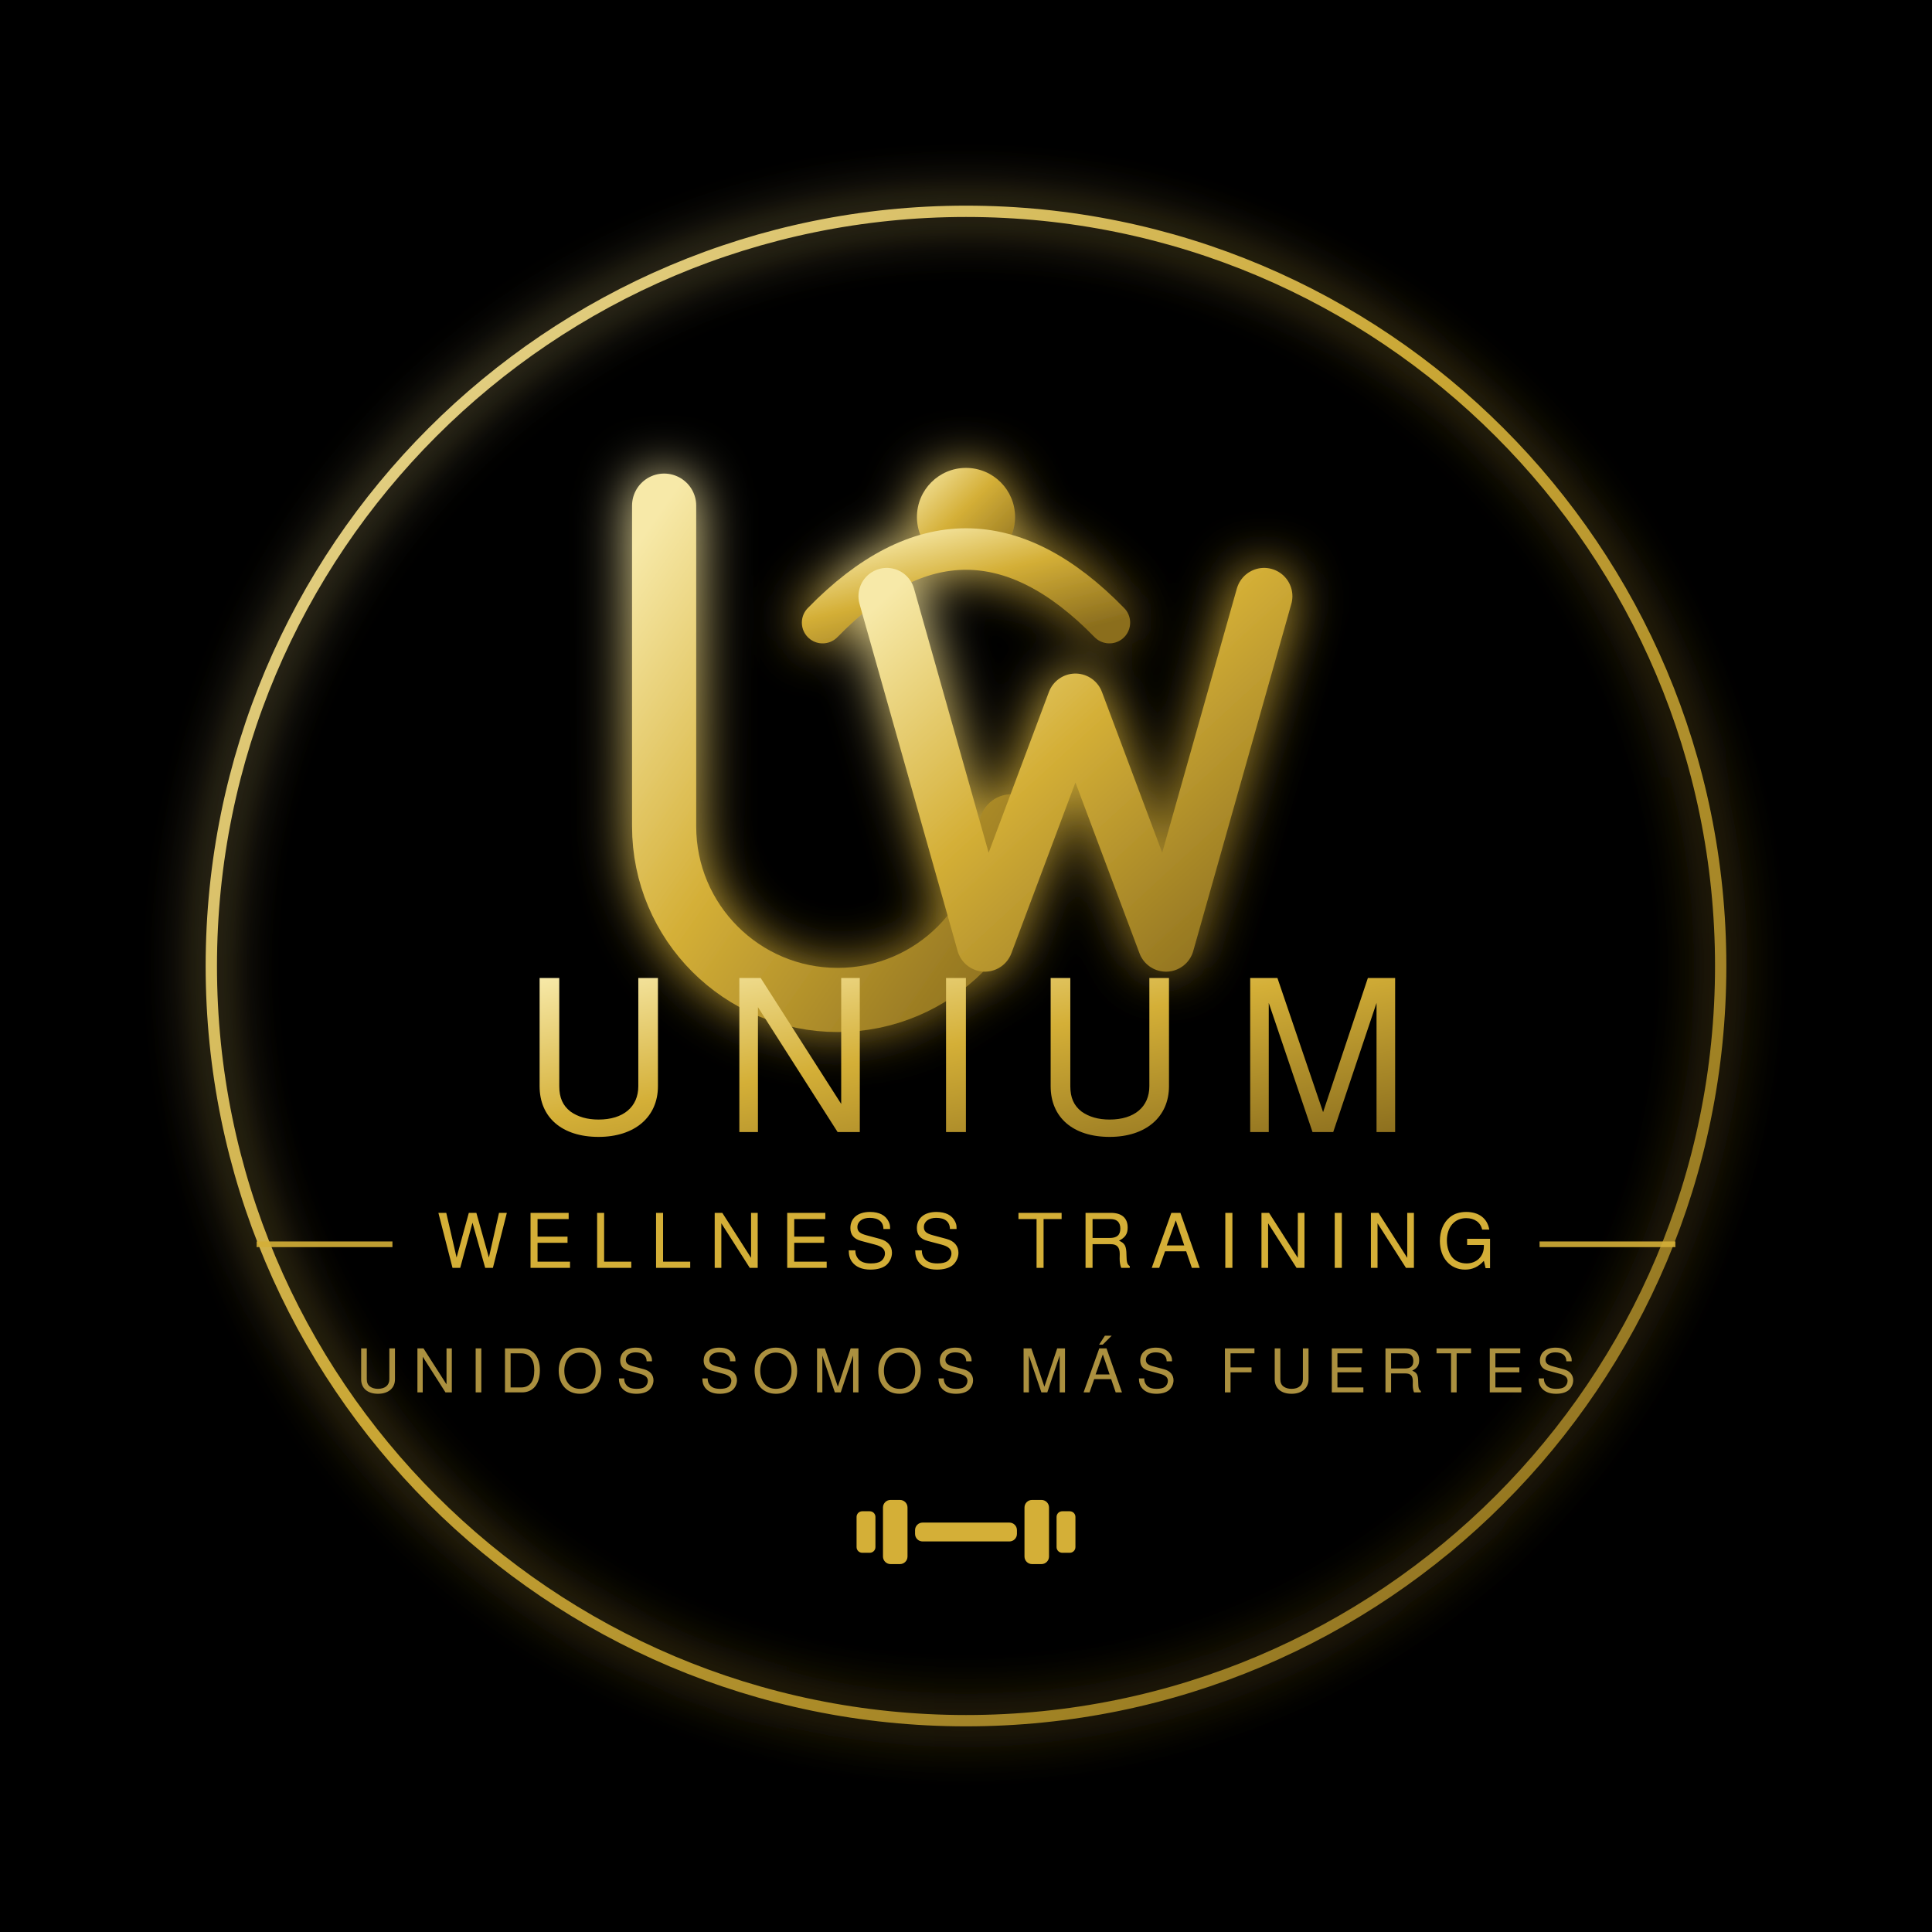
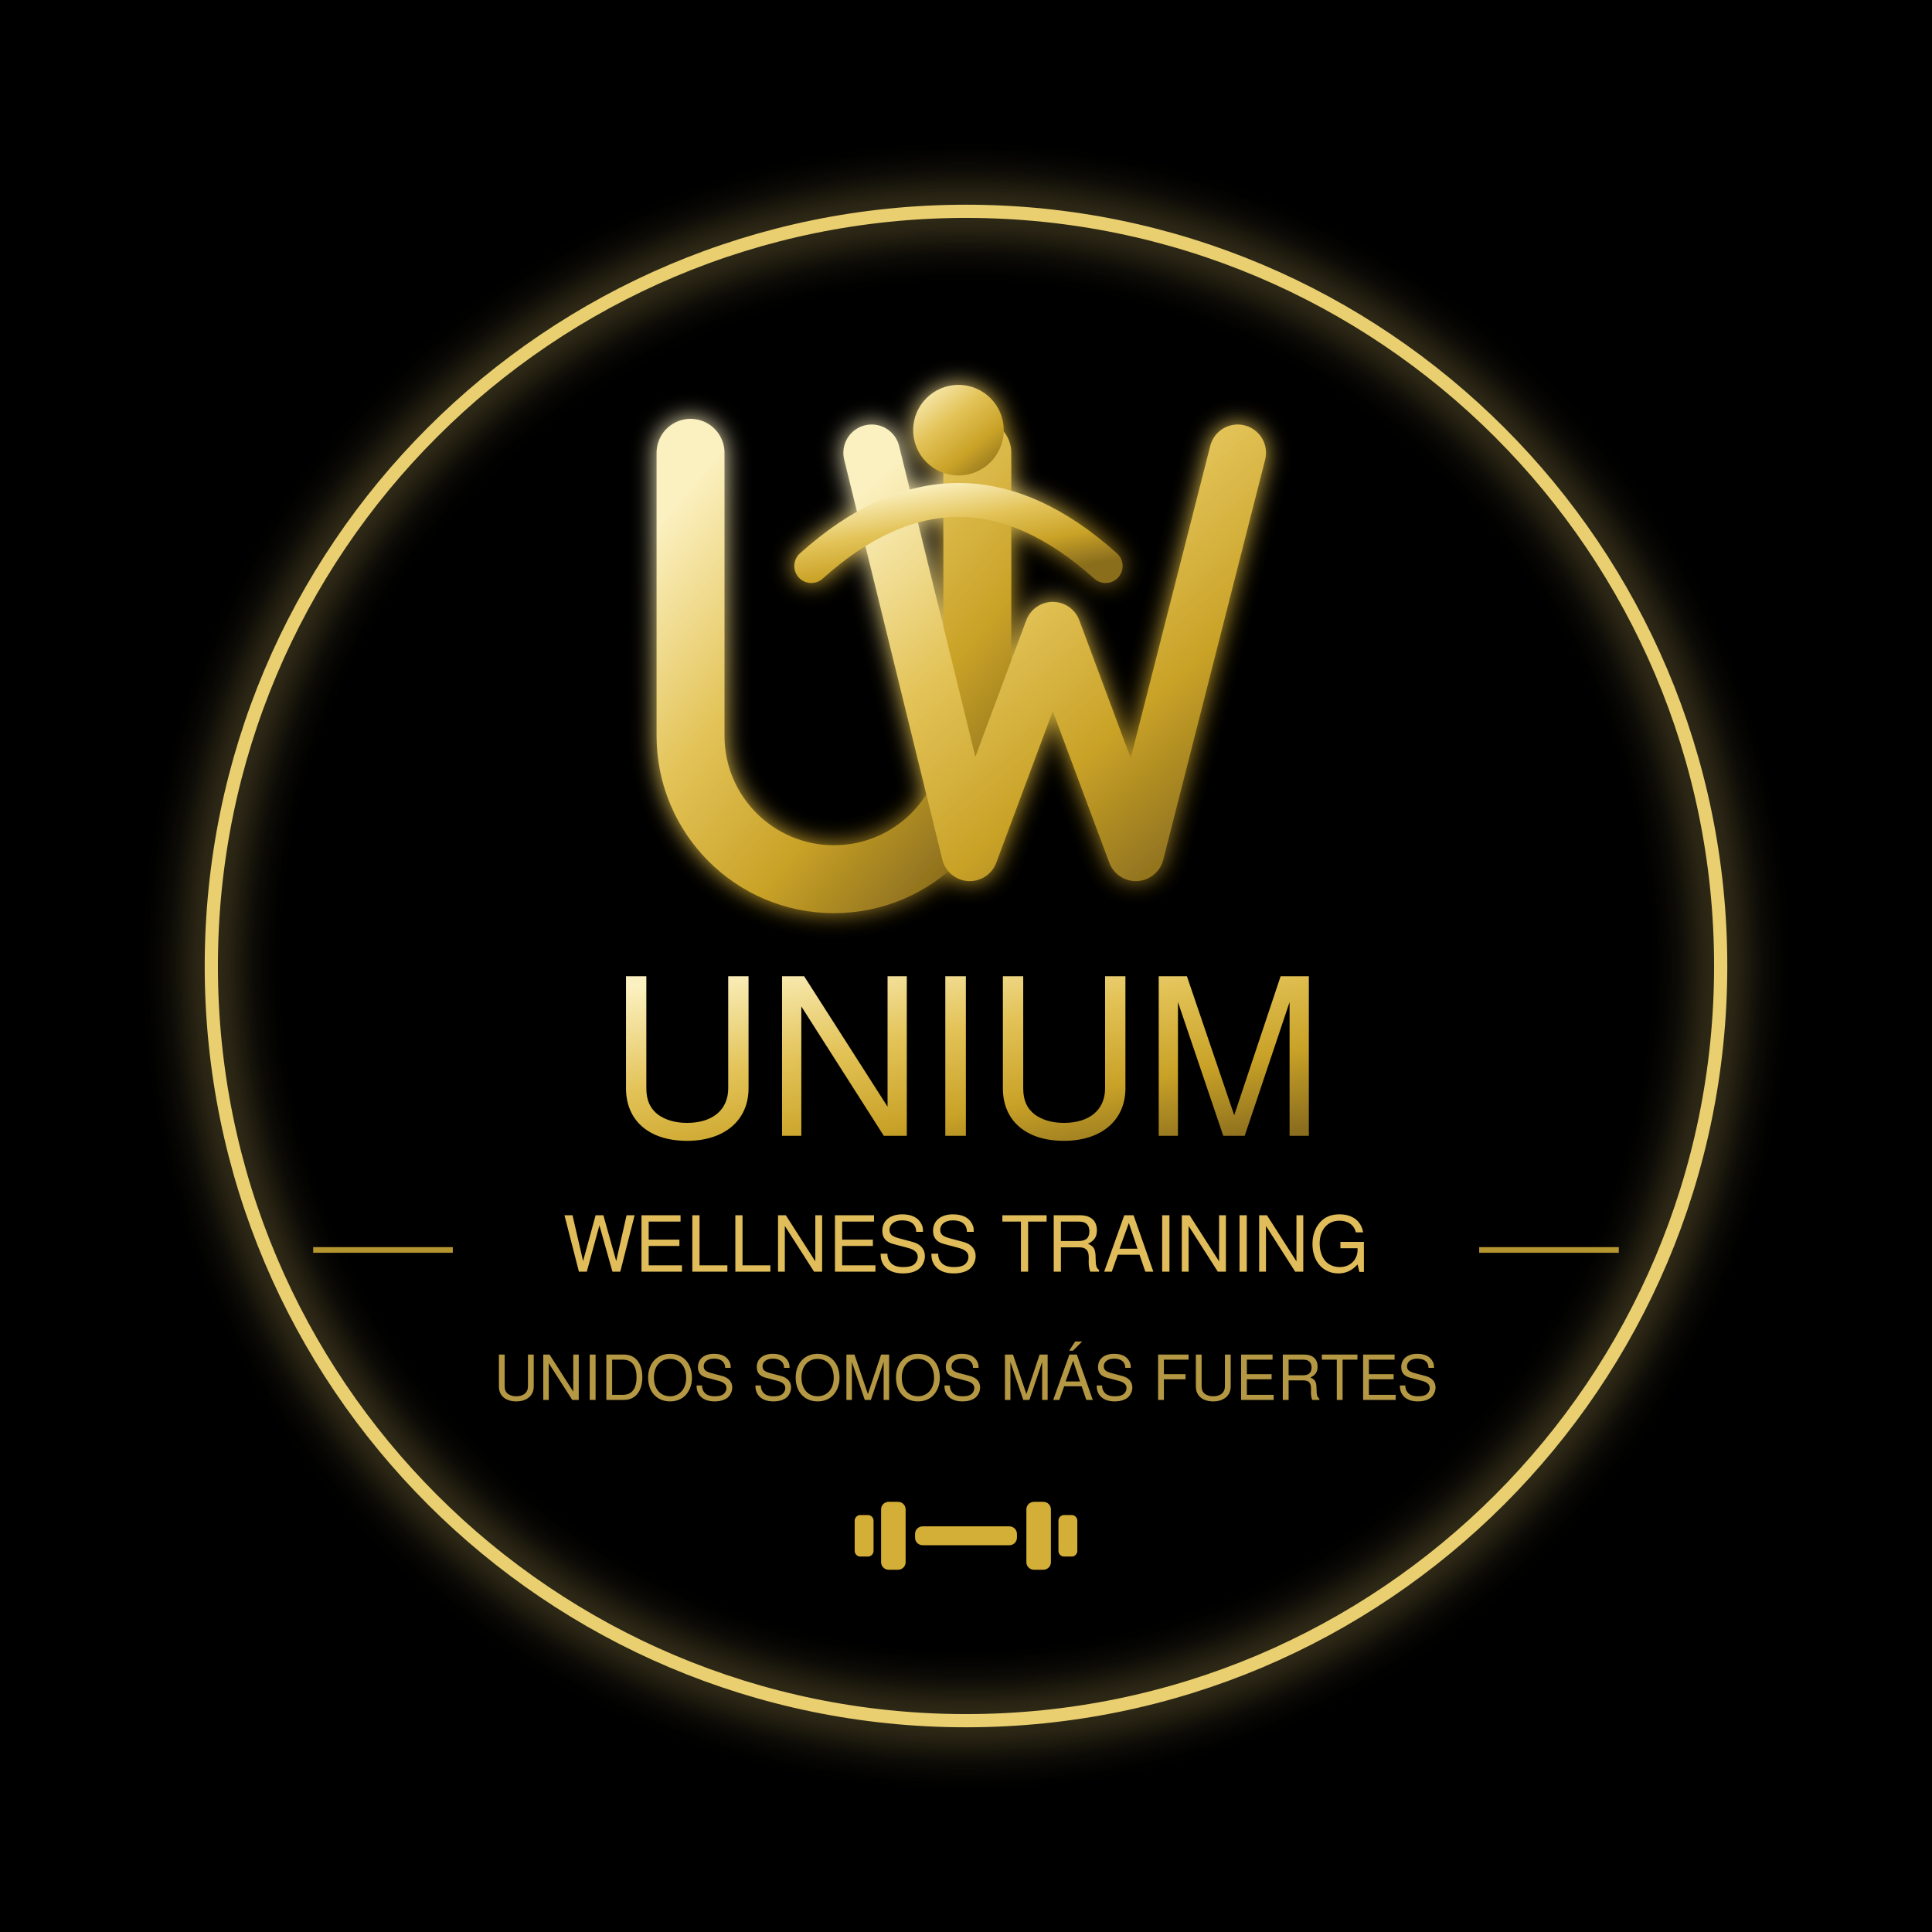
- <svg xmlns="http://www.w3.org/2000/svg" viewBox="0 0 1024 1024" role="img" aria-label="UNIUM Wellness Training">
+ <svg xmlns="http://www.w3.org/2000/svg" viewBox="0 0 1024 1024" role="img" aria-label="UNIUM Wellness Training — Unidos somos más fuertes">
  <defs>
-     <linearGradient id="gold" x1="0" y1="0" x2="1" y2="1">
-       <stop offset="0%" stop-color="#f7e9a8" />
-       <stop offset="45%" stop-color="#d4af37" />
+     <linearGradient id="oro" x1="0.1" y1="0" x2="0.9" y2="1">
+       <stop offset="0%" stop-color="#fbf0bf" />
+       <stop offset="38%" stop-color="#e3c358" />
+       <stop offset="70%" stop-color="#c9a227" />
      <stop offset="100%" stop-color="#8b6e1e" />
    </linearGradient>
-     <filter id="glow" x="-40%" y="-40%" width="180%" height="180%">
+     <filter id="halo" x="-45%" y="-45%" width="190%" height="190%">
      <feGaussianBlur stdDeviation="14" result="b" />
+       <feMerge>
+         <feMergeNode in="b" />
+         <feMergeNode in="SourceGraphic" />
+       </feMerge>
+     </filter>
+     <filter id="haloSuave" x="-30%" y="-30%" width="160%" height="160%">
+       <feGaussianBlur stdDeviation="6" result="b" />
      <feMerge>
        <feMergeNode in="b" />
        <feMergeNode in="SourceGraphic" />
      </feMerge>
    </filter>
  </defs>
  <rect width="1024" height="1024" fill="#000000" />
-   <circle cx="512" cy="512" r="400" fill="none" stroke="url(#gold)" stroke-width="6" filter="url(#glow)" opacity="0.95" />
-   <g filter="url(#glow)">
-     <circle cx="512" cy="274" r="26" fill="url(#gold)" />
-     <path d="M352 268 v170 a92 92 0 0 0 184 0" fill="none" stroke="url(#gold)" stroke-width="34" stroke-linecap="round" />
-     <path d="M436 330 q76 -78 152 0" fill="none" stroke="url(#gold)" stroke-width="22" stroke-linecap="round" />
-     <path d="M470 316 L522 500 L570 372 L618 500 L670 316" fill="none" stroke="url(#gold)" stroke-width="30" stroke-linecap="round" stroke-linejoin="round" />
+   <circle cx="512" cy="512" r="400" fill="none" stroke="#f6d976" stroke-width="7" filter="url(#halo)" opacity="0.95" />
+   <g filter="url(#haloSuave)">
+     <g fill="none" stroke="url(#oro)" stroke-linecap="round" stroke-linejoin="round">
+       <path d="M366 240 V390 a76 76 0 0 0 152 0 V240" stroke-width="36" />
+       <path d="M462 240 L514 452 L558 334 L602 452 L656 240" stroke-width="30" />
+       <path d="M430 300 Q508 230 586 300" stroke-width="18" />
+     </g>
+     <circle cx="508" cy="228" r="24" fill="url(#oro)" />
  </g>
-   <text x="512" y="600" text-anchor="middle" fill="url(#gold)" font-family="Archivo Narrow, Helvetica, Arial, sans-serif" font-size="112" letter-spacing="26">UNIUM</text>
-   <g fill="#d4af37" opacity="0.9">
-     <rect x="136" y="658" width="72" height="3" />
-     <rect x="816" y="658" width="72" height="3" />
+   <text x="512" y="602" text-anchor="middle" textLength="566" lengthAdjust="spacing" fill="url(#oro)" font-family="'Archivo Narrow','Helvetica Neue',Helvetica,Arial,sans-serif" font-size="116" font-weight="500">UNIUM</text>
+   <g fill="#d4af37" opacity="0.85">
+     <rect x="166" y="661" width="74" height="3" />
+     <rect x="784" y="661" width="74" height="3" />
  </g>
-   <text x="512" y="672" text-anchor="middle" fill="#d4af37" font-family="Hanken Grotesk, Helvetica, Arial, sans-serif" font-size="40" letter-spacing="9">WELLNESS TRAINING</text>
-   <text x="512" y="738" text-anchor="middle" fill="#c9a94a" opacity="0.85" font-family="Hanken Grotesk, Helvetica, Arial, sans-serif" font-size="32" letter-spacing="7">UNIDOS SOMOS MÁS FUERTES</text>
-   <g transform="translate(512 812)" fill="#d4af37">
-     <rect x="-58" y="-11" width="10" height="22" rx="3" />
-     <rect x="-44" y="-17" width="13" height="34" rx="4" />
+   <text x="512" y="674" text-anchor="middle" textLength="502" lengthAdjust="spacing" fill="#e0bd5a" font-family="'Hanken Grotesk','Helvetica Neue',Helvetica,Arial,sans-serif" font-size="41">WELLNESS TRAINING</text>
+   <text x="512" y="742" text-anchor="middle" textLength="546" lengthAdjust="spacing" fill="#c9a94a" opacity="0.9" font-family="'Hanken Grotesk','Helvetica Neue',Helvetica,Arial,sans-serif" font-size="33">UNIDOS SOMOS MÁS FUERTES</text>
+   <g transform="translate(512 814)" fill="#d4af37">
+     <rect x="-59" y="-11" width="10" height="22" rx="3" />
+     <rect x="-45" y="-18" width="13" height="36" rx="4" />
    <rect x="-27" y="-5" width="54" height="10" rx="4" />
-     <rect x="31" y="-17" width="13" height="34" rx="4" />
-     <rect x="48" y="-11" width="10" height="22" rx="3" />
+     <rect x="32" y="-18" width="13" height="36" rx="4" />
+     <rect x="49" y="-11" width="10" height="22" rx="3" />
  </g>
</svg>
